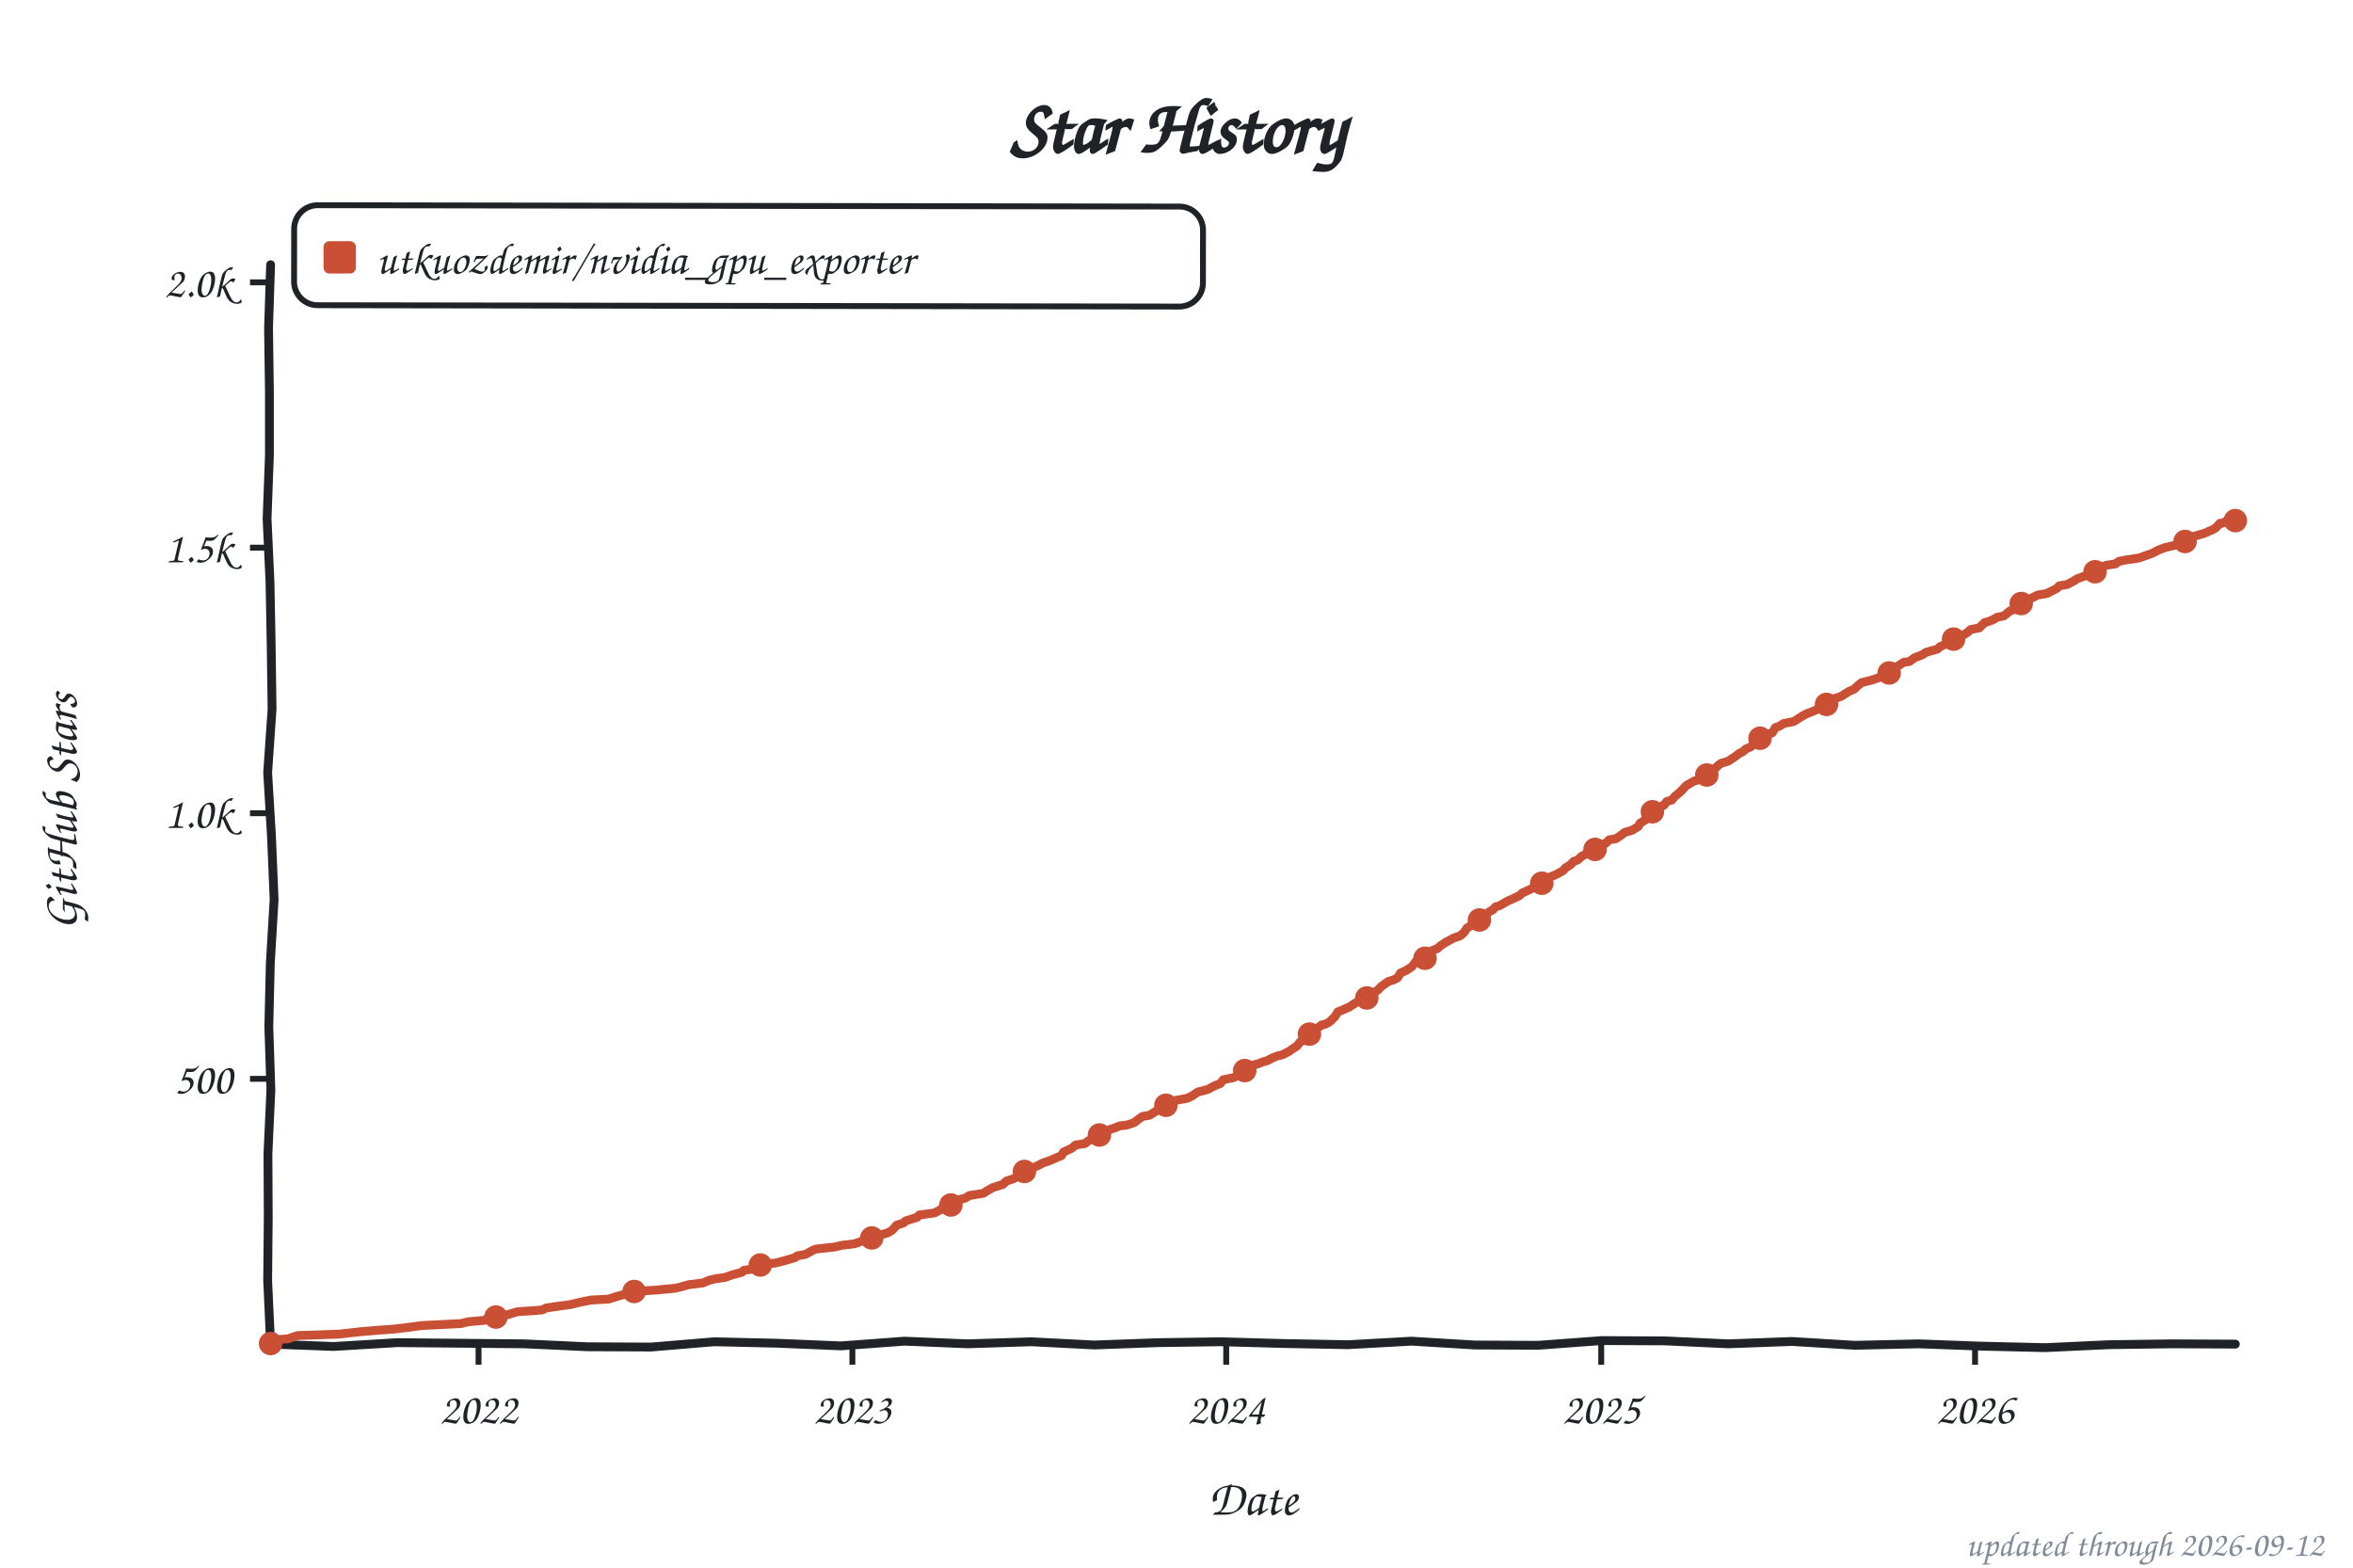
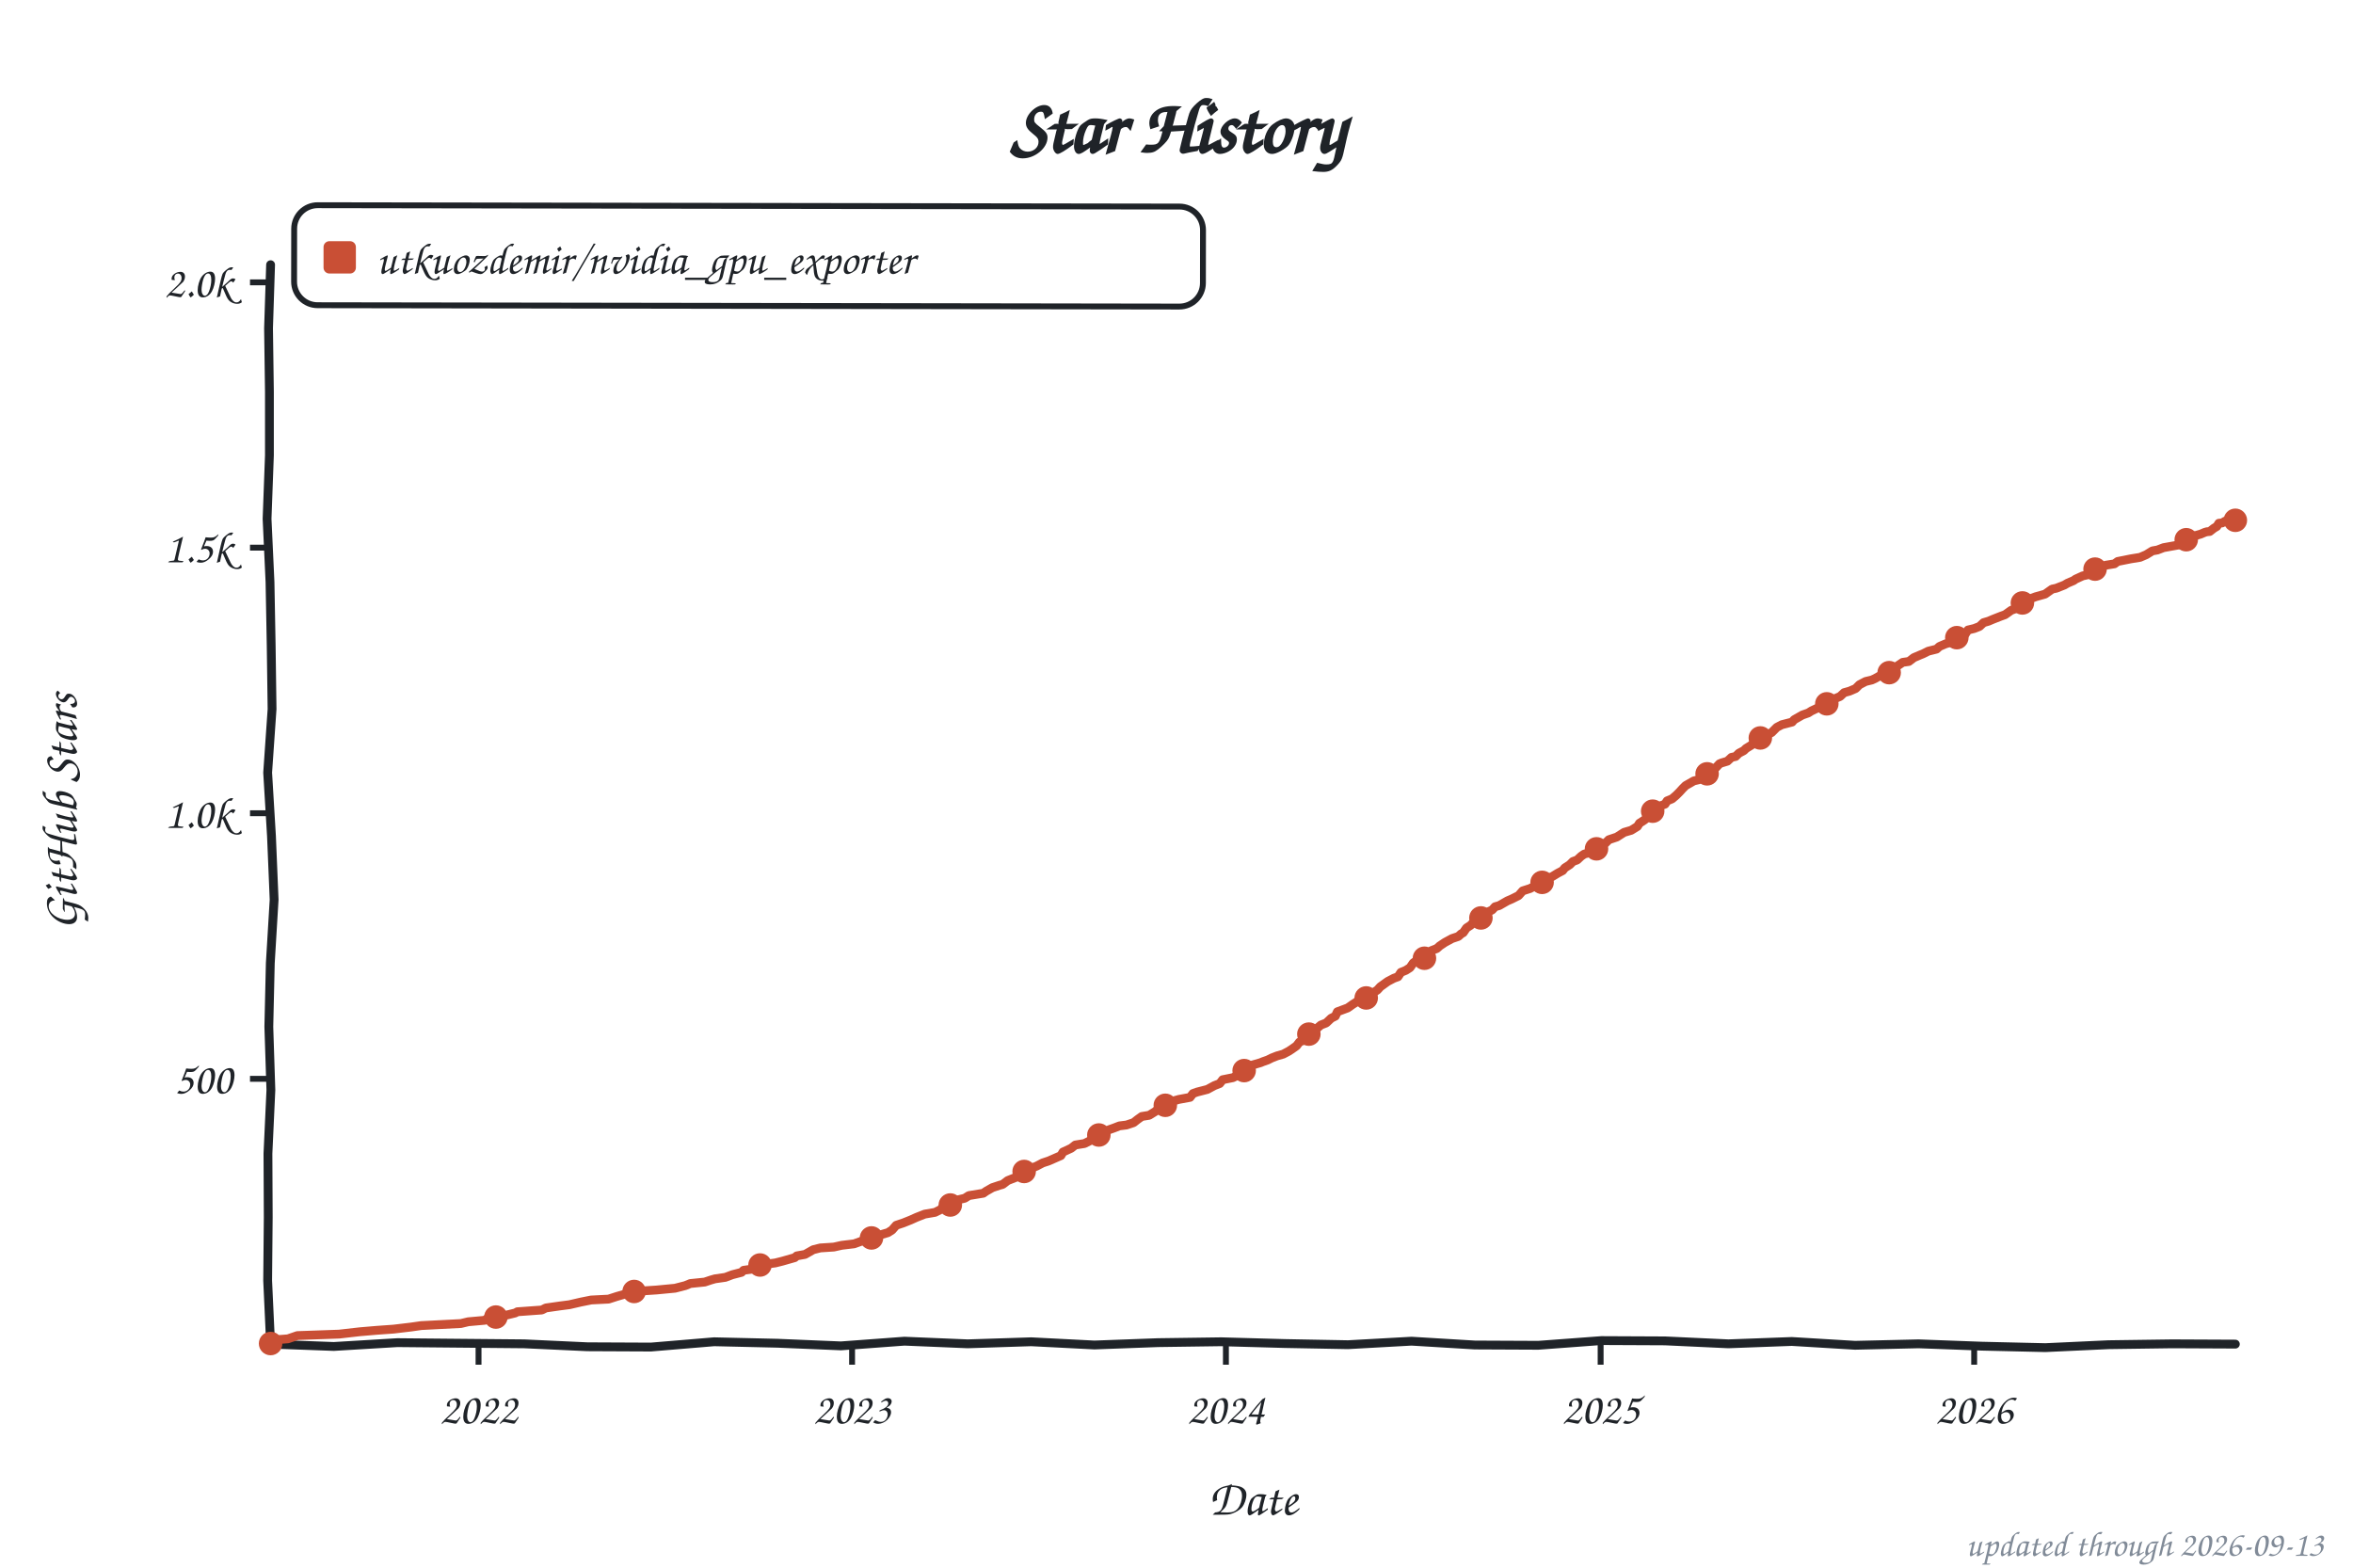
<svg xmlns="http://www.w3.org/2000/svg" width="800" height="533" viewBox="0 0 800 533" role="img" aria-label="Star history of utkuozdemir/nvidia_gpu_exporter">
  <style>text{font-family:"Comic Sans MS","Chalkboard SE","Comic Neue","Marker Felt",cursive}</style>
  <text x="400" y="52" font-size="26" font-weight="bold" text-anchor="middle" fill="#1f2328">Star History</text>
  <rect x="100" y="70" width="309" height="34" rx="8" fill="none" stroke="#1f2328" stroke-width="2" transform="rotate(0.09 254 87)" />
  <rect x="110" y="82" width="11" height="11" rx="2" fill="#c94f35" />
  <text x="128" y="93" font-size="15" fill="#1f2328" textLength="270" lengthAdjust="spacingAndGlyphs">utkuozdemir/nvidia_gpu_exporter</text>
  <line x1="85" y1="366.8" x2="92" y2="366.8" stroke="#1f2328" stroke-width="2" />
  <text x="79" y="371.8" font-size="15" text-anchor="end" fill="#1f2328">500</text>
  <line x1="85" y1="276.5" x2="92" y2="276.5" stroke="#1f2328" stroke-width="2" />
  <text x="79" y="281.5" font-size="15" text-anchor="end" fill="#1f2328">1.0k</text>
  <line x1="85" y1="186.2" x2="92" y2="186.2" stroke="#1f2328" stroke-width="2" />
  <text x="79" y="191.2" font-size="15" text-anchor="end" fill="#1f2328">1.5k</text>
  <line x1="85" y1="96.0" x2="92" y2="96.0" stroke="#1f2328" stroke-width="2" />
  <text x="79" y="101.0" font-size="15" text-anchor="end" fill="#1f2328">2.0k</text>
  <line x1="162.7" y1="457" x2="162.7" y2="464" stroke="#1f2328" stroke-width="2" />
  <text x="162.7" y="484" font-size="15" text-anchor="middle" fill="#1f2328">2022</text>
-   <line x1="289.8" y1="457" x2="289.8" y2="464" stroke="#1f2328" stroke-width="2" />
-   <text x="289.8" y="484" font-size="15" text-anchor="middle" fill="#1f2328">2023</text>
-   <line x1="416.9" y1="457" x2="416.9" y2="464" stroke="#1f2328" stroke-width="2" />
-   <text x="416.9" y="484" font-size="15" text-anchor="middle" fill="#1f2328">2024</text>
-   <line x1="544.4" y1="457" x2="544.4" y2="464" stroke="#1f2328" stroke-width="2" />
-   <text x="544.4" y="484" font-size="15" text-anchor="middle" fill="#1f2328">2025</text>
-   <line x1="671.5" y1="457" x2="671.5" y2="464" stroke="#1f2328" stroke-width="2" />
-   <text x="671.5" y="484" font-size="15" text-anchor="middle" fill="#1f2328">2026</text>
+   <line x1="289.7" y1="457" x2="289.7" y2="464" stroke="#1f2328" stroke-width="2" />
+   <text x="289.7" y="484" font-size="15" text-anchor="middle" fill="#1f2328">2023</text>
+   <line x1="416.8" y1="457" x2="416.8" y2="464" stroke="#1f2328" stroke-width="2" />
+   <text x="416.8" y="484" font-size="15" text-anchor="middle" fill="#1f2328">2024</text>
+   <line x1="544.2" y1="457" x2="544.2" y2="464" stroke="#1f2328" stroke-width="2" />
+   <text x="544.2" y="484" font-size="15" text-anchor="middle" fill="#1f2328">2025</text>
+   <line x1="671.2" y1="457" x2="671.2" y2="464" stroke="#1f2328" stroke-width="2" />
+   <text x="671.2" y="484" font-size="15" text-anchor="middle" fill="#1f2328">2026</text>
  <text x="426" y="515" font-size="17" text-anchor="middle" fill="#1f2328">Date</text>
  <text x="26" y="276" font-size="17" text-anchor="middle" fill="#1f2328" transform="rotate(-90 26 276)">GitHub Stars</text>
  <path d="M 92.0,90.0 L 91.3,111.6 L 91.6,133.2 L 91.6,154.8 L 90.8,176.4 L 91.8,197.9 L 92.2,219.5 L 92.5,241.1 L 91.0,262.7 L 92.3,284.3 L 93.2,305.9 L 91.9,327.5 L 91.4,349.1 L 92.1,370.6 L 91.1,392.2 L 91.2,413.8 L 91.0,435.4 L 92.0,457.0 L 113.5,457.8 L 135.1,456.5 L 156.6,456.7 L 178.2,456.9 L 199.7,457.9 L 221.3,458.0 L 242.8,456.2 L 264.4,456.7 L 285.9,457.6 L 307.5,456.0 L 329.0,456.9 L 350.6,456.2 L 372.1,457.3 L 393.7,456.5 L 415.2,456.2 L 436.8,456.8 L 458.3,457.2 L 479.9,456.0 L 501.4,457.3 L 523.0,457.4 L 544.5,455.8 L 566.1,455.9 L 587.6,456.9 L 609.2,456.1 L 630.7,457.4 L 652.3,456.9 L 673.8,457.7 L 695.4,458.2 L 716.9,457.2 L 738.5,456.9 L 760.0,457.0" fill="none" stroke="#1f2328" stroke-width="3" stroke-linecap="round" stroke-linejoin="round" />
-   <path d="M 92.0,456.8 L 92.7,455.6 L 97.9,455.2 L 101.1,454.1 L 115.3,453.6 L 122.3,452.8 L 128.2,452.3 L 133.8,451.9 L 139.7,451.2 L 143.2,450.7 L 156.8,450.0 L 159.2,449.4 L 164.8,448.9 L 165.8,448.2 L 170.4,447.6 L 174.2,446.5 L 175.9,446.0 L 184.3,445.4 L 185.7,444.7 L 190.6,444.0 L 193.7,443.6 L 197.5,442.7 L 201.0,442.0 L 206.9,441.7 L 209.7,440.8 L 212.9,439.9 L 215.6,439.1 L 223.3,438.6 L 229.6,438.0 L 231.7,437.5 L 234.1,436.8 L 239.0,436.2 L 241.1,435.3 L 243.2,434.8 L 246.6,434.3 L 249.1,433.4 L 252.2,432.6 L 252.9,431.9 L 257.8,431.2 L 258.5,430.1 L 263.7,429.4 L 266.1,428.8 L 270.3,427.6 L 271.0,427.0 L 273.8,426.5 L 276.2,425.2 L 277.3,424.7 L 283.6,424.0 L 286.3,423.4 L 290.5,422.9 L 293.0,422.0 L 295.7,421.3 L 297.1,420.7 L 298.9,420.0 L 302.0,419.1 L 303.4,418.2 L 304.8,416.6 L 307.2,415.8 L 307.9,415.1 L 311.8,413.9 L 312.5,413.1 L 317.7,412.4 L 319.8,411.3 L 320.5,410.6 L 322.9,410.1 L 324.3,409.0 L 326.0,407.9 L 328.1,407.4 L 329.5,406.5 L 334.4,405.7 L 335.4,405.0 L 337.5,403.8 L 340.0,403.0 L 341.0,402.7 L 342.1,401.6 L 344.2,400.9 L 346.6,399.8 L 348.3,398.3 L 350.4,397.3 L 352.5,396.5 L 354.6,395.4 L 356.7,394.7 L 360.9,392.9 L 361.6,391.7 L 364.4,390.4 L 365.7,389.3 L 368.9,388.8 L 369.6,388.2 L 371.0,387.3 L 372.0,386.6 L 373.8,385.9 L 374.8,385.2 L 377.2,384.1 L 379.0,383.5 L 380.7,382.8 L 383.2,382.5 L 385.6,381.7 L 387.0,380.6 L 388.4,379.6 L 390.8,379.2 L 392.9,377.9 L 394.0,377.0 L 395.7,376.5 L 397.4,375.2 L 398.8,374.3 L 403.7,373.4 L 405.5,372.5 L 407.2,371.3 L 410.7,370.4 L 412.1,369.6 L 413.1,369.1 L 414.9,368.4 L 415.9,367.1 L 419.4,366.4 L 421.1,365.5 L 422.5,364.2 L 425.0,362.4 L 427.7,361.7 L 429.5,361.0 L 430.9,360.6 L 432.6,359.7 L 434.4,359.0 L 436.1,358.6 L 438.2,357.5 L 439.2,356.8 L 441.0,355.6 L 442.0,354.3 L 444.1,353.4 L 445.2,351.6 L 447.2,350.5 L 447.9,349.6 L 449.3,348.5 L 450.7,348.2 L 452.1,347.4 L 453.9,345.6 L 454.9,344.0 L 456.0,343.6 L 458.7,342.4 L 460.1,341.5 L 461.2,340.8 L 462.6,339.7 L 465.7,338.8 L 466.7,337.7 L 468.5,336.6 L 469.5,335.5 L 472.0,333.7 L 473.7,333.2 L 475.1,332.5 L 476.2,330.8 L 478.2,329.9 L 478.9,329.4 L 480.0,328.7 L 481.4,326.9 L 483.8,326.0 L 485.6,324.9 L 486.9,323.2 L 488.7,322.5 L 489.7,321.6 L 491.5,320.4 L 493.2,319.5 L 494.3,318.9 L 496.4,318.2 L 497.7,317.1 L 498.8,315.5 L 499.8,314.9 L 500.9,313.7 L 503.0,312.8 L 504.0,311.7 L 506.5,309.9 L 507.5,309.4 L 508.5,308.3 L 509.9,307.9 L 512.7,306.3 L 514.1,305.7 L 516.6,304.5 L 517.6,303.6 L 520.0,302.5 L 521.4,301.8 L 523.2,300.9 L 524.2,300.3 L 525.6,299.1 L 527.0,298.2 L 529.1,297.3 L 531.5,296.0 L 532.2,295.1 L 534.0,294.0 L 535.0,292.9 L 536.4,292.4 L 537.8,291.1 L 538.5,290.8 L 539.5,290.0 L 541.3,289.1 L 543.0,288.6 L 544.8,287.1 L 545.8,286.8 L 547.2,285.5 L 549.3,285.2 L 551.0,284.1 L 552.4,283.0 L 554.9,282.3 L 557.0,281.0 L 557.6,279.9 L 559.4,278.8 L 560.4,277.8 L 561.5,276.3 L 562.5,275.4 L 563.9,274.5 L 565.7,273.8 L 566.7,272.5 L 568.4,272.0 L 569.5,270.7 L 570.9,269.6 L 572.3,268.2 L 573.3,267.1 L 576.1,265.5 L 577.8,265.1 L 578.9,264.4 L 580.3,263.5 L 581.7,262.6 L 583.1,261.3 L 584.1,260.3 L 585.2,259.5 L 587.6,258.8 L 588.6,258.1 L 589.7,257.4 L 591.4,256.1 L 592.5,255.6 L 593.5,254.7 L 595.3,253.9 L 597.0,251.8 L 599.1,250.7 L 600.5,250.0 L 602.6,249.1 L 603.6,247.4 L 605.0,246.9 L 606.4,246.0 L 609.9,245.3 L 612.7,243.5 L 614.4,242.6 L 615.5,242.2 L 617.2,241.5 L 619.3,240.4 L 620.7,239.7 L 621.4,239.3 L 623.1,237.7 L 625.9,236.8 L 627.0,236.1 L 628.4,235.2 L 630.4,234.3 L 631.8,233.0 L 632.9,232.1 L 635.7,231.4 L 637.1,231.0 L 638.5,230.5 L 640.9,229.8 L 641.9,229.0 L 643.7,227.8 L 644.4,227.0 L 647.2,225.2 L 649.2,224.9 L 651.0,223.6 L 652.4,223.1 L 653.8,222.5 L 654.8,221.8 L 658.7,220.7 L 659.7,219.8 L 661.8,218.9 L 663.5,218.4 L 664.2,217.3 L 666.7,216.4 L 668.8,215.1 L 670.1,214.0 L 672.9,213.5 L 674.7,211.7 L 676.4,211.2 L 677.8,210.6 L 678.9,209.9 L 681.3,209.4 L 683.4,207.7 L 685.1,207.2 L 686.2,205.9 L 687.9,205.0 L 689.3,204.1 L 691.0,203.2 L 692.8,202.3 L 695.9,201.8 L 699.4,200.0 L 700.1,199.2 L 702.9,198.7 L 705.3,197.4 L 706.0,196.9 L 707.8,196.2 L 709.5,195.6 L 712.3,194.4 L 713.0,193.3 L 716.1,192.2 L 719.3,191.7 L 720.3,190.9 L 722.7,190.4 L 727.3,189.7 L 729.0,189.1 L 731.8,188.1 L 733.9,187.0 L 736.0,186.2 L 739.8,185.3 L 741.9,184.8 L 742.9,184.1 L 744.7,182.8 L 746.1,182.3 L 749.2,181.4 L 750.2,181.0 L 751.3,180.5 L 752.3,180.1 L 753.4,179.4 L 754.8,177.9 L 755.5,177.9 L 756.9,177.2 L 757.6,177.2 L 758.6,177.6 L 760.0,177.0" fill="none" stroke="#c94f35" stroke-width="3" stroke-linecap="round" stroke-linejoin="round" />
+   <path d="M 92.0,456.8 L 92.7,455.6 L 97.9,455.2 L 101.1,454.1 L 115.3,453.6 L 122.3,452.8 L 128.2,452.3 L 133.8,451.9 L 139.7,451.2 L 143.2,450.7 L 156.7,450.0 L 159.2,449.4 L 164.8,448.9 L 165.8,448.2 L 170.3,447.6 L 175.2,446.4 L 175.9,446.0 L 184.2,445.4 L 185.6,444.7 L 190.5,444.0 L 193.6,443.6 L 197.5,442.7 L 201.0,442.0 L 206.9,441.7 L 209.7,440.8 L 212.8,439.9 L 215.6,439.1 L 223.2,438.6 L 229.5,438.0 L 233.0,437.1 L 234.7,436.4 L 239.6,435.9 L 241.7,435.2 L 243.1,434.8 L 246.6,434.3 L 249.0,433.4 L 252.1,432.6 L 252.8,431.9 L 257.7,431.2 L 258.4,430.1 L 263.6,429.4 L 266.0,428.8 L 270.2,427.6 L 270.9,427.0 L 273.7,426.5 L 276.5,424.9 L 278.9,424.3 L 283.5,424.0 L 286.2,423.4 L 290.4,422.9 L 292.9,422.0 L 295.6,421.3 L 297.0,420.7 L 298.8,420.0 L 301.9,419.1 L 303.3,418.2 L 304.7,416.6 L 307.1,415.8 L 309.6,414.8 L 311.6,413.9 L 314.4,412.8 L 317.9,412.2 L 319.7,411.3 L 320.4,410.6 L 322.8,410.1 L 324.2,409.0 L 325.9,407.9 L 328.0,407.4 L 329.4,406.5 L 334.3,405.7 L 335.3,405.0 L 337.4,403.8 L 339.8,403.0 L 340.9,402.7 L 342.6,401.4 L 346.1,400.0 L 347.2,398.7 L 348.9,398.0 L 350.3,397.3 L 352.4,396.5 L 354.5,395.4 L 356.6,394.7 L 360.7,392.9 L 361.4,391.7 L 364.2,390.4 L 365.6,389.3 L 368.7,388.8 L 370.5,387.9 L 371.2,387.1 L 372.2,386.4 L 374.0,385.5 L 375.7,384.8 L 377.1,384.1 L 378.8,383.5 L 380.6,382.8 L 383.0,382.5 L 385.4,381.7 L 386.8,380.6 L 388.2,379.6 L 390.7,379.2 L 392.8,377.9 L 393.8,377.0 L 395.5,376.5 L 397.6,374.7 L 400.8,373.8 L 404.6,373.1 L 405.6,371.8 L 407.0,371.3 L 410.5,370.4 L 411.6,369.8 L 412.9,369.1 L 414.7,368.4 L 415.7,367.1 L 419.2,366.4 L 421.0,365.5 L 422.3,364.2 L 424.8,362.4 L 428.6,361.3 L 429.3,361.0 L 431.0,360.4 L 432.4,359.7 L 434.2,359.0 L 436.3,358.4 L 438.0,357.5 L 439.1,356.8 L 440.8,355.6 L 441.8,354.3 L 443.9,353.4 L 445.0,351.6 L 447.1,350.5 L 447.8,349.6 L 449.1,348.5 L 450.9,347.8 L 452.6,346.2 L 454.0,345.5 L 454.7,344.0 L 458.2,342.7 L 459.2,342.0 L 459.9,341.5 L 461.0,340.8 L 462.4,339.7 L 465.5,338.8 L 466.6,337.7 L 468.3,336.6 L 469.3,335.5 L 471.8,333.7 L 473.9,332.6 L 475.3,332.1 L 476.3,330.6 L 478.0,329.9 L 479.4,329.0 L 480.5,327.4 L 481.2,326.9 L 483.6,326.0 L 485.4,324.9 L 486.7,323.2 L 488.5,322.5 L 489.5,321.6 L 491.3,320.4 L 493.7,319.1 L 495.8,318.4 L 496.8,317.5 L 497.5,317.1 L 498.6,315.5 L 500.0,314.6 L 501.0,313.5 L 502.8,312.8 L 505.2,310.8 L 506.2,309.9 L 507.3,309.4 L 508.3,308.3 L 509.7,307.9 L 512.5,306.3 L 513.9,305.7 L 516.3,304.5 L 517.7,302.9 L 520.2,302.1 L 521.9,301.2 L 523.3,300.5 L 525.0,299.6 L 525.7,298.9 L 527.8,298.0 L 529.6,296.9 L 531.3,296.0 L 532.0,295.1 L 533.7,294.0 L 534.8,292.9 L 536.2,292.4 L 537.6,291.1 L 538.6,290.4 L 540.4,289.9 L 541.7,289.0 L 543.5,288.2 L 544.5,287.1 L 545.9,286.6 L 547.0,285.5 L 549.7,284.6 L 551.1,283.7 L 552.2,283.0 L 554.6,282.3 L 556.7,281.0 L 557.4,279.9 L 559.1,278.8 L 560.2,277.8 L 561.6,276.0 L 563.0,275.1 L 564.0,274.2 L 566.1,273.4 L 566.8,272.3 L 568.5,271.6 L 569.9,270.4 L 571.0,269.3 L 572.0,268.2 L 573.1,267.1 L 575.9,265.5 L 577.6,265.1 L 578.6,264.4 L 580.4,263.1 L 582.5,261.5 L 583.2,261.2 L 584.6,259.7 L 585.3,259.4 L 587.3,258.8 L 588.7,257.5 L 590.1,257.2 L 591.2,256.1 L 592.9,255.2 L 593.6,254.5 L 595.7,253.2 L 596.7,251.8 L 598.5,250.9 L 600.2,250.0 L 602.3,249.1 L 604.1,247.3 L 605.8,246.4 L 609.3,245.5 L 610.0,244.7 L 612.8,243.1 L 614.8,242.4 L 615.9,241.7 L 617.6,240.9 L 619.7,240.2 L 620.4,239.7 L 621.8,238.4 L 622.5,238.1 L 625.6,236.8 L 627.0,235.5 L 628.8,235.0 L 630.9,234.1 L 632.2,232.8 L 634.3,231.7 L 636.4,231.2 L 637.5,230.7 L 638.9,229.9 L 641.0,229.6 L 642.3,228.7 L 643.7,227.6 L 644.4,226.9 L 646.9,225.2 L 649.0,224.9 L 650.7,223.6 L 652.8,222.7 L 653.8,222.3 L 655.6,221.4 L 658.4,220.7 L 659.4,219.8 L 661.5,218.9 L 663.2,218.4 L 665.3,216.8 L 668.1,215.7 L 669.1,214.2 L 671.2,213.7 L 673.0,213.0 L 674.4,211.7 L 676.1,211.2 L 677.5,210.6 L 680.3,209.5 L 681.7,209.0 L 683.8,207.5 L 685.2,207.0 L 686.9,205.2 L 688.3,204.7 L 689.7,203.8 L 692.1,202.9 L 695.3,202.0 L 697.7,200.3 L 699.1,200.0 L 701.9,198.9 L 702.9,198.3 L 705.0,197.4 L 705.7,196.9 L 708.1,195.8 L 709.5,195.5 L 712.0,194.4 L 714.7,192.9 L 715.8,192.2 L 718.9,191.7 L 720.0,190.9 L 724.5,190.0 L 727.6,189.5 L 729.7,188.6 L 731.8,187.3 L 733.5,187.0 L 735.6,186.2 L 741.2,185.2 L 742.2,184.3 L 743.6,183.2 L 744.7,182.6 L 748.2,181.6 L 749.6,181.0 L 750.3,180.8 L 751.3,180.7 L 752.7,179.6 L 753.7,179.0 L 754.4,177.9 L 755.5,177.8 L 756.5,177.2 L 757.9,177.2 L 759.0,177.4 L 760.0,176.9" fill="none" stroke="#c94f35" stroke-width="3" stroke-linecap="round" stroke-linejoin="round" />
  <circle cx="92.0" cy="456.8" r="4" fill="#c94f35" />
  <circle cx="168.6" cy="447.8" r="4" fill="#c94f35" />
  <circle cx="215.6" cy="439.1" r="4" fill="#c94f35" />
-   <circle cx="258.5" cy="430.1" r="4" fill="#c94f35" />
-   <circle cx="296.4" cy="420.9" r="4" fill="#c94f35" />
-   <circle cx="323.3" cy="409.7" r="4" fill="#c94f35" />
-   <circle cx="348.3" cy="398.3" r="4" fill="#c94f35" />
-   <circle cx="373.8" cy="385.9" r="4" fill="#c94f35" />
-   <circle cx="396.4" cy="375.8" r="4" fill="#c94f35" />
-   <circle cx="423.2" cy="364.0" r="4" fill="#c94f35" />
-   <circle cx="445.2" cy="351.6" r="4" fill="#c94f35" />
-   <circle cx="464.7" cy="339.3" r="4" fill="#c94f35" />
-   <circle cx="484.5" cy="325.8" r="4" fill="#c94f35" />
-   <circle cx="503.0" cy="312.8" r="4" fill="#c94f35" />
-   <circle cx="524.2" cy="300.3" r="4" fill="#c94f35" />
-   <circle cx="542.3" cy="288.8" r="4" fill="#c94f35" />
-   <circle cx="561.8" cy="276.0" r="4" fill="#c94f35" />
-   <circle cx="580.3" cy="263.5" r="4" fill="#c94f35" />
-   <circle cx="598.4" cy="251.0" r="4" fill="#c94f35" />
-   <circle cx="621.0" cy="239.5" r="4" fill="#c94f35" />
-   <circle cx="642.3" cy="228.8" r="4" fill="#c94f35" />
-   <circle cx="664.2" cy="217.3" r="4" fill="#c94f35" />
-   <circle cx="687.2" cy="205.2" r="4" fill="#c94f35" />
-   <circle cx="712.3" cy="194.4" r="4" fill="#c94f35" />
-   <circle cx="742.9" cy="184.1" r="4" fill="#c94f35" />
-   <circle cx="760.0" cy="177.0" r="4" fill="#c94f35" />
-   <text x="790" y="529" font-size="12" text-anchor="end" fill="#818b98">updated through 2026-09-12</text>
+   <circle cx="258.4" cy="430.1" r="4" fill="#c94f35" />
+   <circle cx="296.3" cy="420.9" r="4" fill="#c94f35" />
+   <circle cx="323.1" cy="409.7" r="4" fill="#c94f35" />
+   <circle cx="348.2" cy="398.3" r="4" fill="#c94f35" />
+   <circle cx="373.6" cy="385.9" r="4" fill="#c94f35" />
+   <circle cx="396.2" cy="375.8" r="4" fill="#c94f35" />
+   <circle cx="423.0" cy="364.0" r="4" fill="#c94f35" />
+   <circle cx="445.0" cy="351.6" r="4" fill="#c94f35" />
+   <circle cx="464.5" cy="339.3" r="4" fill="#c94f35" />
+   <circle cx="484.3" cy="325.8" r="4" fill="#c94f35" />
+   <circle cx="503.5" cy="312.1" r="4" fill="#c94f35" />
+   <circle cx="524.3" cy="300.0" r="4" fill="#c94f35" />
+   <circle cx="542.8" cy="288.6" r="4" fill="#c94f35" />
+   <circle cx="561.9" cy="275.8" r="4" fill="#c94f35" />
+   <circle cx="580.4" cy="263.1" r="4" fill="#c94f35" />
+   <circle cx="598.5" cy="250.9" r="4" fill="#c94f35" />
+   <circle cx="621.1" cy="239.3" r="4" fill="#c94f35" />
+   <circle cx="642.3" cy="228.7" r="4" fill="#c94f35" />
+   <circle cx="665.3" cy="216.8" r="4" fill="#c94f35" />
+   <circle cx="687.6" cy="205.0" r="4" fill="#c94f35" />
+   <circle cx="712.3" cy="193.5" r="4" fill="#c94f35" />
+   <circle cx="743.3" cy="183.5" r="4" fill="#c94f35" />
+   <circle cx="760.0" cy="176.9" r="4" fill="#c94f35" />
+   <text x="790" y="529" font-size="12" text-anchor="end" fill="#818b98">updated through 2026-09-13</text>
</svg>
